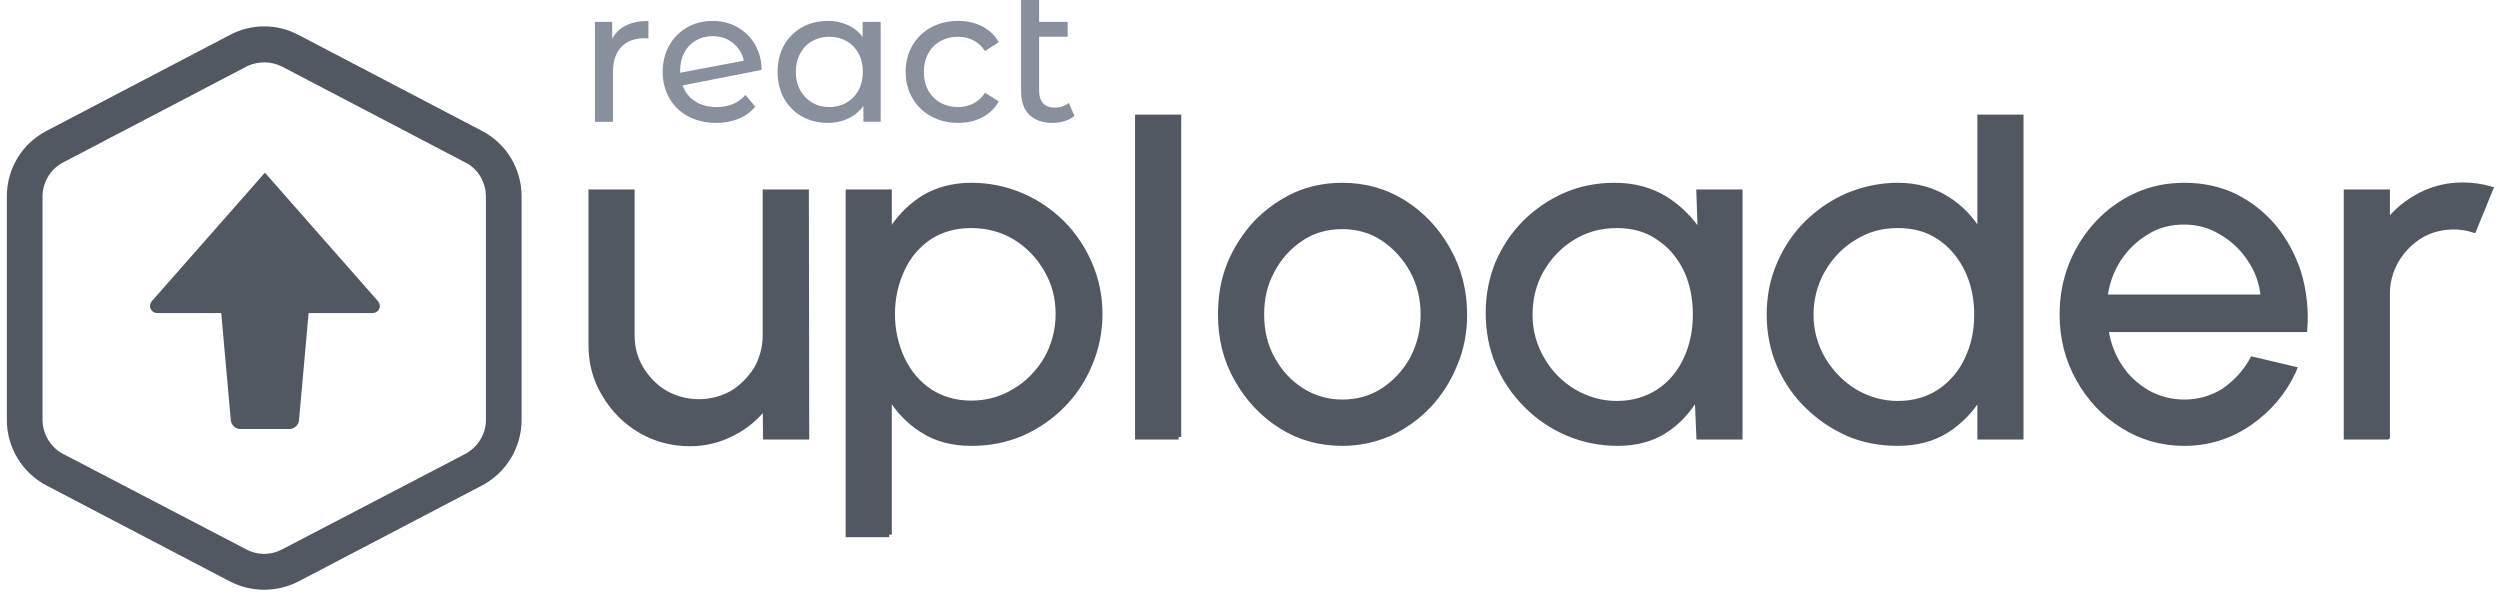
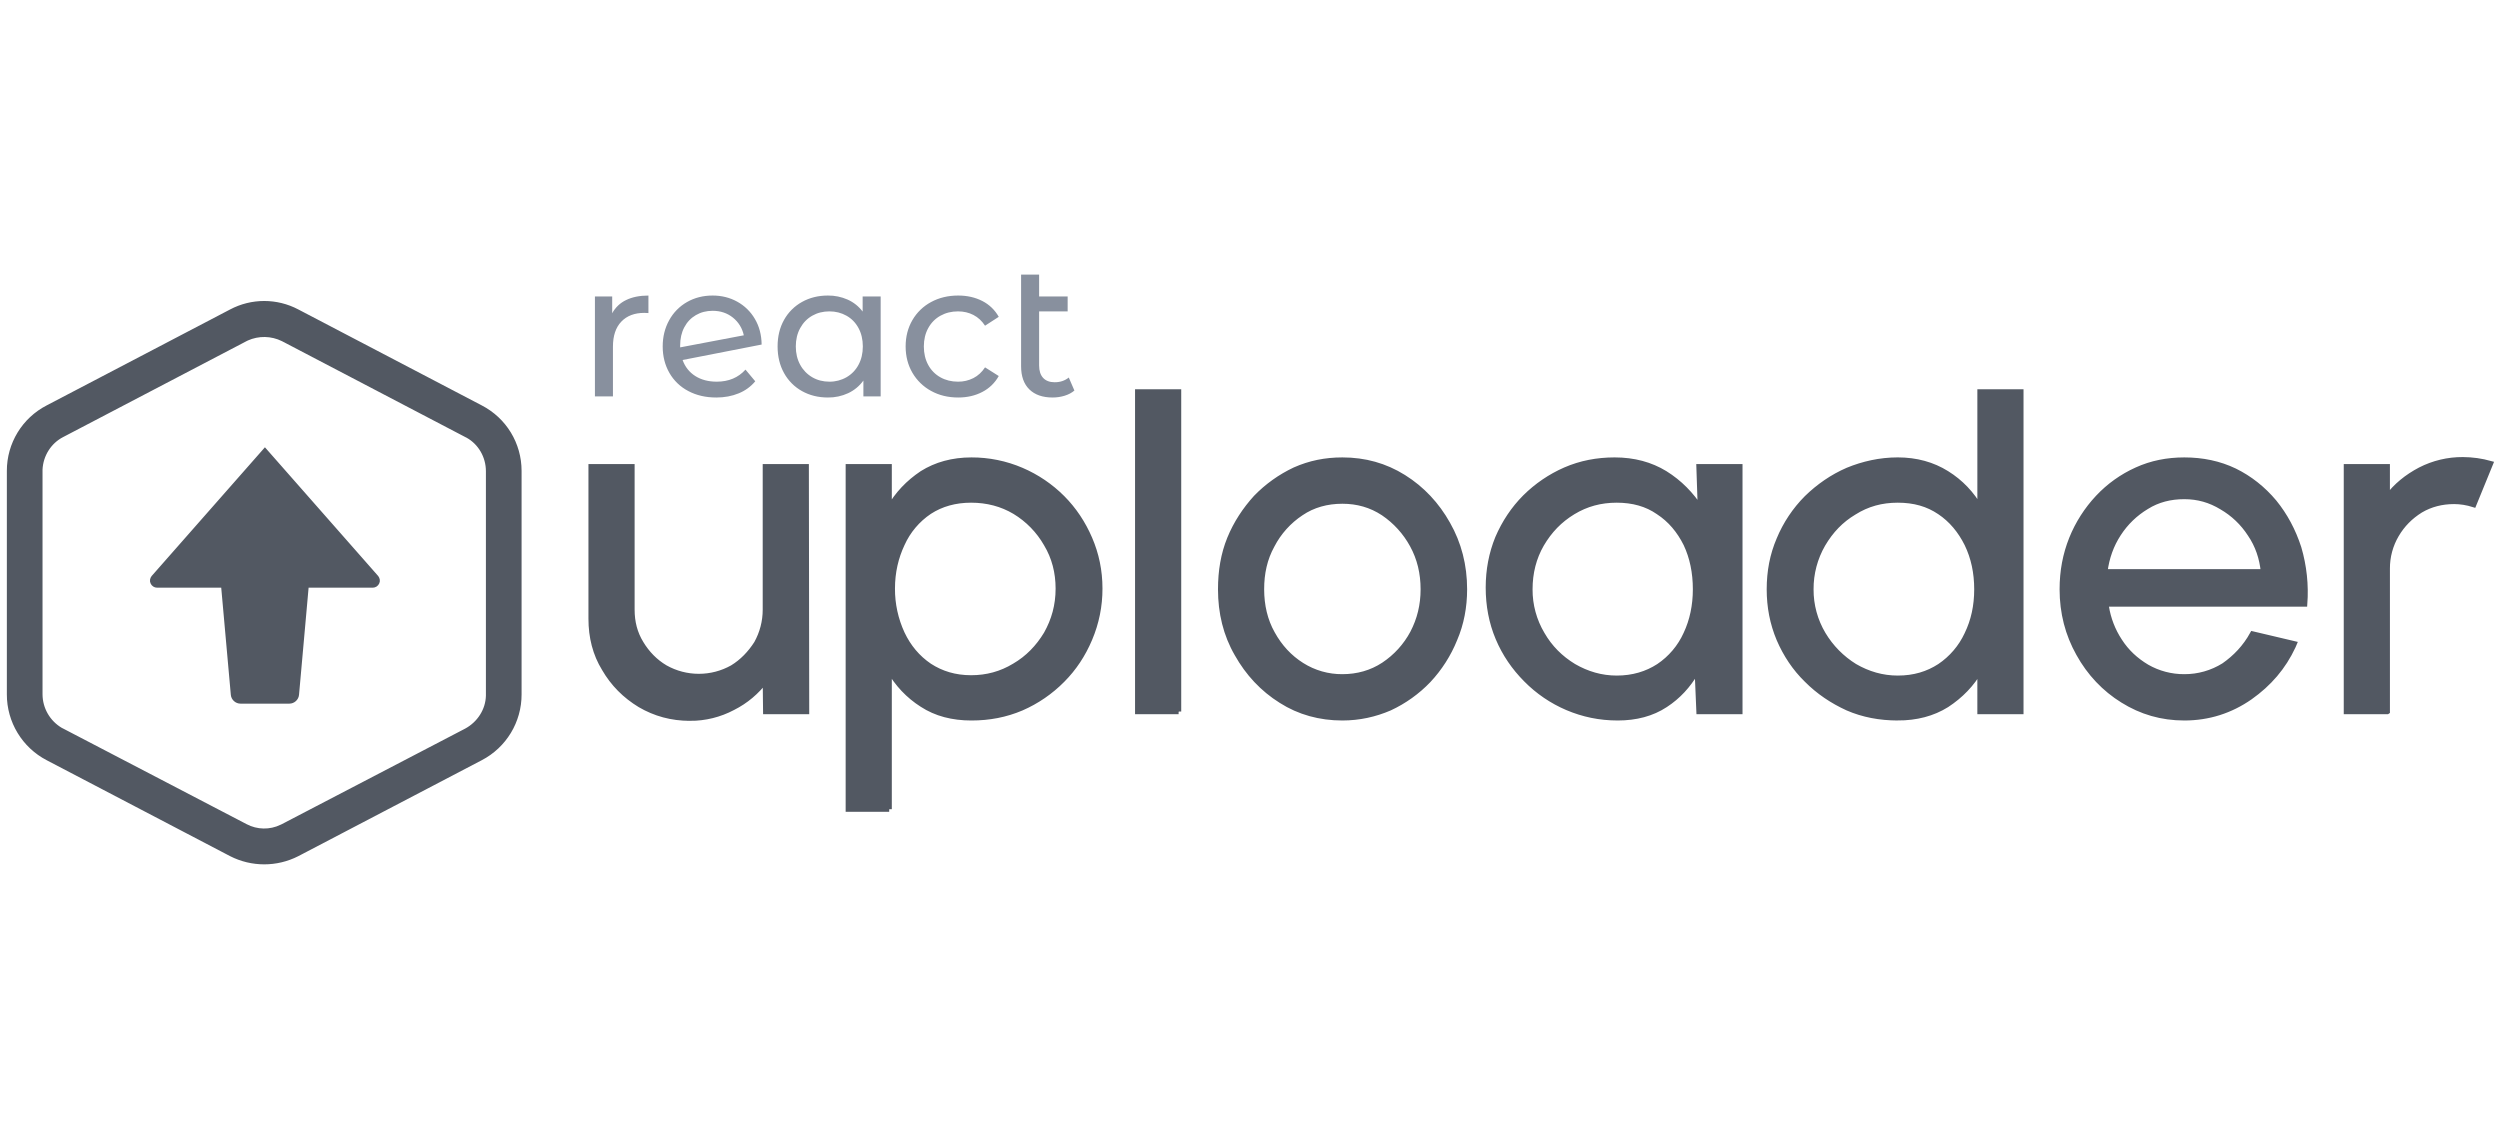
- <svg xmlns="http://www.w3.org/2000/svg" width="264" height="63">
-   <g fill-rule="nonzero" fill="none">
+ <svg xmlns="http://www.w3.org/2000/svg" width="264" height="121">
+   <g transform="translate(0, 29)" fill-rule="nonzero" fill="none">
    <path d="M24.428 61.165a7.645 7.645 0 0 0 6.947 0l19.363-10.127a7.542 7.542 0 0 0 4.065-6.715V20.729c0-2.82-1.552-5.38-4.065-6.678L31.375 3.923a7.425 7.425 0 0 0-6.947 0L5.065 14.051A7.486 7.486 0 0 0 1 20.729v23.594a7.542 7.542 0 0 0 4.065 6.715l19.363 10.127Zm5.32-2.82a4.25 4.25 0 0 1-3.842-.073L6.543 48.18l-.148-.074a4.413 4.413 0 0 1-2.18-3.784V20.58c.074-1.558.96-2.968 2.328-3.672L25.906 6.78l.148-.074a4.496 4.496 0 0 1 3.843.074L49.26 16.908l.148.074c1.33.742 2.18 2.189 2.18 3.784V44.47c-.037 1.558-.961 2.968-2.328 3.71l-19.363 10.09-.148.075Zm.814-13.317c.37 0 .702-.297.739-.668l1.035-11.575h7.02a.48.48 0 0 0 .444-.296c.074-.149.037-.334-.074-.483l-11.75-13.355-11.752 13.355c-.11.149-.147.334-.074.483a.48.48 0 0 0 .444.296h7.02L24.65 44.36c.036.37.369.668.739.668h5.173Zm42.311 1.818a9.543 9.543 0 0 0 4.508-1.113c1.405-.705 2.513-1.67 3.437-2.857l.037 3.265h4.323l-.037-25.858h-4.323v15.1a7.3 7.3 0 0 1-.924 3.56c-.665 1.04-1.515 1.93-2.55 2.56a7.227 7.227 0 0 1-3.547.928 7.227 7.227 0 0 1-3.547-.928c-1.072-.63-1.922-1.52-2.55-2.56-.665-1.075-.96-2.262-.96-3.56v-15.1h-4.324v16.064c0 1.929.443 3.71 1.404 5.268.924 1.595 2.18 2.856 3.77 3.82 1.588.928 3.325 1.41 5.283 1.41ZM93.9 56.454V41.726a10.329 10.329 0 0 0 3.474 3.673c1.478.964 3.215 1.41 5.21 1.41 1.885 0 3.621-.334 5.284-1.04a13.85 13.85 0 0 0 4.324-2.967c1.219-1.224 2.18-2.671 2.882-4.34a13.47 13.47 0 0 0 1.071-5.306c0-1.892-.369-3.635-1.071-5.267-.702-1.633-1.663-3.08-2.882-4.304a13.74 13.74 0 0 0-4.324-2.93 13.326 13.326 0 0 0-5.284-1.076c-1.995 0-3.732.482-5.21 1.41-1.441.964-2.624 2.188-3.474 3.71v-4.416h-4.323v36.17H93.9Zm8.647-13.875c-1.7 0-3.14-.445-4.397-1.261-1.257-.853-2.217-2.003-2.883-3.413a11.169 11.169 0 0 1-1.034-4.749c0-1.743.37-3.301 1.034-4.711a8.125 8.125 0 0 1 2.883-3.413c1.256-.816 2.734-1.224 4.397-1.224 1.7 0 3.252.408 4.62 1.224a9.477 9.477 0 0 1 3.325 3.413c.85 1.41 1.256 3.005 1.256 4.711 0 1.781-.443 3.34-1.256 4.786-.85 1.41-1.959 2.56-3.363 3.376-1.404.853-2.92 1.261-4.582 1.261Zm21.914 3.562V12.38h-4.324v33.76h4.324Zm17.294.667c1.774 0 3.437-.37 4.989-1.038a13.59 13.59 0 0 0 4.102-2.931 14.025 14.025 0 0 0 2.771-4.34c.702-1.633 1.035-3.413 1.035-5.268 0-2.523-.591-4.823-1.774-6.9-1.145-2.041-2.697-3.71-4.656-4.935-1.958-1.224-4.102-1.817-6.467-1.817-1.81 0-3.436.333-5.025 1.038a14.064 14.064 0 0 0-4.102 2.931c-1.145 1.261-2.106 2.708-2.771 4.34-.665 1.633-.961 3.414-.961 5.343 0 2.485.554 4.785 1.737 6.826 1.145 2.04 2.697 3.71 4.656 4.934 1.921 1.224 4.101 1.817 6.466 1.817Zm0-4.34a7.9 7.9 0 0 1-4.286-1.224c-1.293-.816-2.328-1.93-3.104-3.34-.776-1.372-1.146-2.967-1.146-4.673 0-1.707.333-3.228 1.109-4.638a9.096 9.096 0 0 1 3.067-3.413c1.256-.853 2.735-1.26 4.36-1.26 1.59 0 3.03.407 4.324 1.26a9.637 9.637 0 0 1 3.067 3.376c.776 1.41 1.145 2.968 1.145 4.675 0 1.669-.37 3.19-1.108 4.6a9.273 9.273 0 0 1-3.067 3.376c-1.294.853-2.772 1.261-4.36 1.261Zm29.083 4.34c1.921 0 3.621-.445 5.025-1.372 1.368-.89 2.402-2.04 3.215-3.413l.148-.26.185 4.378h4.323V20.283h-4.323l.148 4.415c-.961-1.484-2.18-2.745-3.733-3.71-1.515-.927-3.288-1.41-5.32-1.41-1.848 0-3.585.334-5.211 1.04a13.945 13.945 0 0 0-4.25 2.893c-1.219 1.224-2.18 2.671-2.882 4.303-.665 1.633-.997 3.376-.997 5.231 0 1.892.332 3.673 1.034 5.342.702 1.67 1.7 3.116 2.956 4.378a13.594 13.594 0 0 0 4.36 2.968c1.664.704 3.4 1.075 5.322 1.075Zm-.111-4.192c-1.626 0-3.14-.445-4.545-1.261-1.404-.853-2.513-1.966-3.326-3.376a9.158 9.158 0 0 1-1.293-4.748c0-1.744.406-3.34 1.22-4.749.85-1.447 1.92-2.56 3.325-3.413 1.404-.853 2.92-1.261 4.619-1.261 1.7 0 3.178.408 4.397 1.261 1.257.816 2.218 1.966 2.92 3.376.665 1.41.997 3.005.997 4.786 0 1.706-.332 3.301-.997 4.711a8.125 8.125 0 0 1-2.883 3.413c-1.256.816-2.734 1.261-4.434 1.261Zm29.674 4.192c1.958 0 3.695-.445 5.173-1.372 1.478-.965 2.66-2.189 3.51-3.673v4.378h4.324V12.38h-4.323v12.28a10.118 10.118 0 0 0-3.51-3.673c-1.479-.927-3.216-1.41-5.174-1.41-1.885 0-3.659.409-5.284 1.076-1.626.705-3.067 1.707-4.324 2.931a13.55 13.55 0 0 0-2.92 4.378c-.701 1.632-1.034 3.376-1.034 5.268 0 1.855.333 3.598 1.035 5.268.702 1.632 1.663 3.079 2.92 4.303 1.256 1.261 2.697 2.226 4.323 2.968 1.625.705 3.4 1.038 5.284 1.038Zm0-4.192c-1.626 0-3.141-.445-4.545-1.261a10.004 10.004 0 0 1-3.326-3.376 9.158 9.158 0 0 1-1.293-4.748 9.39 9.39 0 0 1 1.256-4.749c.85-1.447 1.921-2.56 3.289-3.376 1.404-.89 2.919-1.298 4.619-1.298 1.737 0 3.178.408 4.434 1.261 1.22.816 2.18 1.966 2.882 3.376.702 1.447 1.035 3.042 1.035 4.786 0 1.743-.333 3.301-1.035 4.748a8.25 8.25 0 0 1-2.882 3.376c-1.256.816-2.697 1.261-4.434 1.261Zm30.265 4.192c2.55 0 4.877-.742 6.947-2.188 1.995-1.41 3.51-3.154 4.545-5.38l.11-.26-4.397-1.038c-.776 1.41-1.81 2.486-3.03 3.339a7.813 7.813 0 0 1-4.175 1.187 7.859 7.859 0 0 1-3.954-1.039c-1.183-.705-2.143-1.595-2.882-2.745a9.222 9.222 0 0 1-1.405-3.636l-.037-.26h20.99a16.586 16.586 0 0 0-.629-5.935c-.591-1.818-1.441-3.413-2.587-4.823-1.182-1.41-2.586-2.522-4.175-3.301-1.626-.78-3.4-1.15-5.321-1.15-1.811 0-3.474.333-5.026 1.038a12.814 12.814 0 0 0-4.102 2.931 14.025 14.025 0 0 0-2.77 4.34c-.666 1.67-.999 3.414-.999 5.343 0 2.485.592 4.748 1.737 6.789 1.146 2.077 2.735 3.746 4.656 4.934 1.959 1.224 4.102 1.854 6.504 1.854Zm8.35-15.432h-16.738c.184-1.484.665-2.82 1.44-4.007a9.07 9.07 0 0 1 2.957-2.856c1.182-.742 2.513-1.076 3.99-1.076 1.442 0 2.735.37 3.955 1.113a8.834 8.834 0 0 1 2.993 2.856c.813 1.187 1.256 2.523 1.404 3.97ZM252.1 46.14v-15.1a6.95 6.95 0 0 1 .96-3.56c.629-1.076 1.479-1.93 2.55-2.597 1.072-.631 2.255-.928 3.548-.928.665 0 1.367.111 2.07.334L263 19.95a11.09 11.09 0 0 0-2.92-.408 9.74 9.74 0 0 0-4.507 1.075c-1.405.742-2.55 1.67-3.474 2.894v-3.228h-4.323v25.858h4.323Z" stroke="#525862" stroke-width=".552" fill="#525862" />
    <path d="M64.727 12.858V7.603c0-1.141.294-2.02.882-2.637.588-.617 1.398-.926 2.429-.926.185 0 .33.007.436.02V2.21c-.925 0-1.712.159-2.36.477a3.253 3.253 0 0 0-1.466 1.393V2.31h-1.824v10.549h1.903Zm10.904.12c.872 0 1.662-.147 2.369-.439a4.439 4.439 0 0 0 1.755-1.274l-1.031-1.234c-.767.85-1.778 1.274-3.034 1.274-.885 0-1.642-.199-2.27-.597-.627-.398-1.074-.962-1.338-1.692l8.347-1.632c-.014-1.022-.251-1.924-.714-2.707a4.871 4.871 0 0 0-1.864-1.82c-.78-.432-1.645-.648-2.597-.648-1.004 0-1.906.23-2.706.687a4.91 4.91 0 0 0-1.883 1.92c-.456.823-.684 1.746-.684 2.767 0 1.035.234 1.964.703 2.787a4.887 4.887 0 0 0 1.993 1.92c.859.458 1.844.687 2.954.687Zm-3.807-5.295v-.2c0-.73.146-1.37.437-1.92.29-.55.697-.979 1.219-1.284.522-.305 1.113-.458 1.774-.458.833 0 1.547.24 2.141.717a3.228 3.228 0 0 1 1.15 1.87l-6.72 1.275Zm15.603 5.294a4.96 4.96 0 0 0 2.141-.458 4.125 4.125 0 0 0 1.606-1.333v1.672h1.824V2.308h-1.903v1.593a4.044 4.044 0 0 0-1.586-1.264 5.017 5.017 0 0 0-2.082-.428c-1.018 0-1.93.226-2.736.677a4.858 4.858 0 0 0-1.893 1.89c-.456.81-.684 1.746-.684 2.807 0 1.062.228 2 .684 2.817a4.84 4.84 0 0 0 1.893 1.9c.806.451 1.718.677 2.736.677Zm.159-1.672c-.674 0-1.28-.156-1.814-.468a3.364 3.364 0 0 1-1.27-1.313c-.31-.564-.465-1.211-.465-1.94 0-.73.155-1.377.466-1.941.31-.564.733-.999 1.269-1.304.535-.305 1.14-.458 1.814-.458.66 0 1.262.153 1.804.458.542.305.965.74 1.269 1.304.304.564.456 1.21.456 1.94s-.152 1.377-.456 1.94a3.276 3.276 0 0 1-1.27 1.314 3.552 3.552 0 0 1-1.803.468Zm13.6 1.672c.951 0 1.8-.196 2.547-.587a4.165 4.165 0 0 0 1.735-1.682l-1.447-.915c-.33.504-.74.882-1.23 1.134a3.495 3.495 0 0 1-1.625.378c-.687 0-1.305-.152-1.854-.458a3.256 3.256 0 0 1-1.288-1.303c-.31-.564-.466-1.218-.466-1.96 0-.73.155-1.377.466-1.941.31-.564.74-.999 1.288-1.304.549-.305 1.167-.458 1.854-.458.595 0 1.137.126 1.626.378.489.252.898.63 1.229 1.135l1.447-.936a4.102 4.102 0 0 0-1.735-1.672c-.746-.384-1.596-.577-2.547-.577-1.07 0-2.026.23-2.865.687a5.023 5.023 0 0 0-1.973 1.91c-.475.817-.713 1.742-.713 2.777 0 1.035.238 1.96.713 2.777a5.093 5.093 0 0 0 1.973 1.92c.84.465 1.794.697 2.865.697Zm9.972 0c.436 0 .86-.063 1.269-.189.41-.126.753-.309 1.03-.547l-.594-1.374c-.41.332-.905.498-1.487.498-.529 0-.935-.153-1.22-.458-.283-.305-.425-.743-.425-1.314V3.881h3.013V2.31h-3.013V0h-1.904v9.673c0 1.062.291 1.878.873 2.448.581.57 1.4.856 2.458.856Z" fill="#88909E" />
  </g>
</svg>
